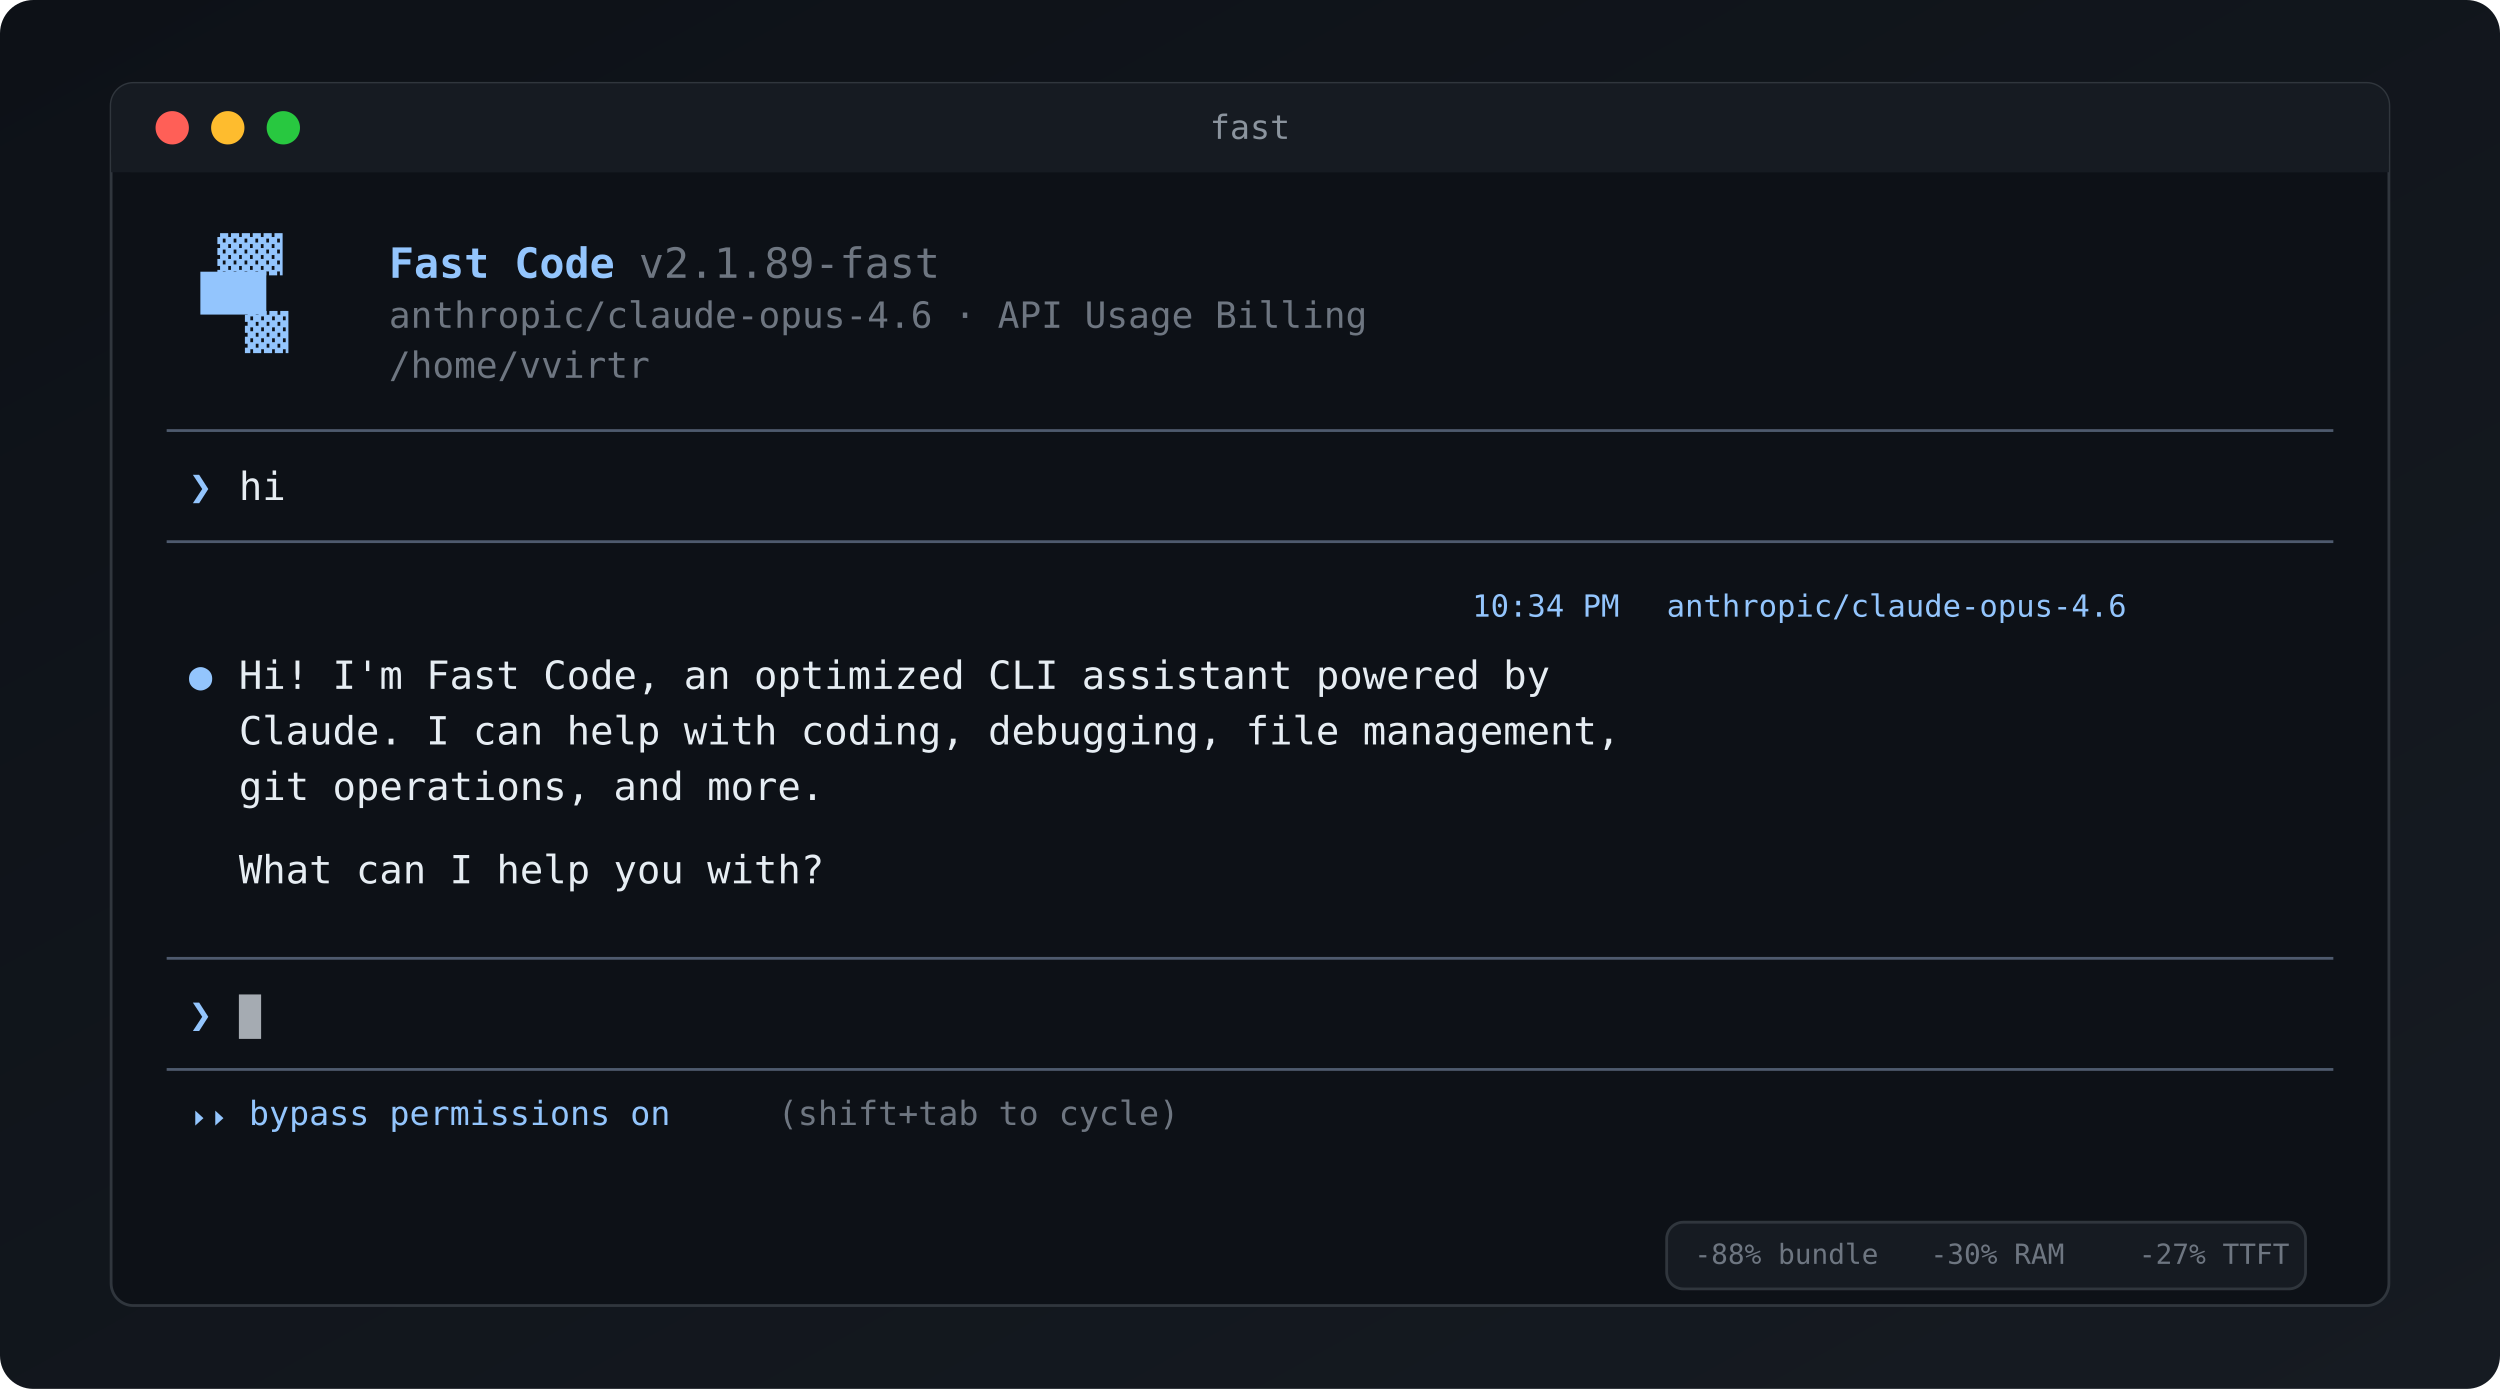
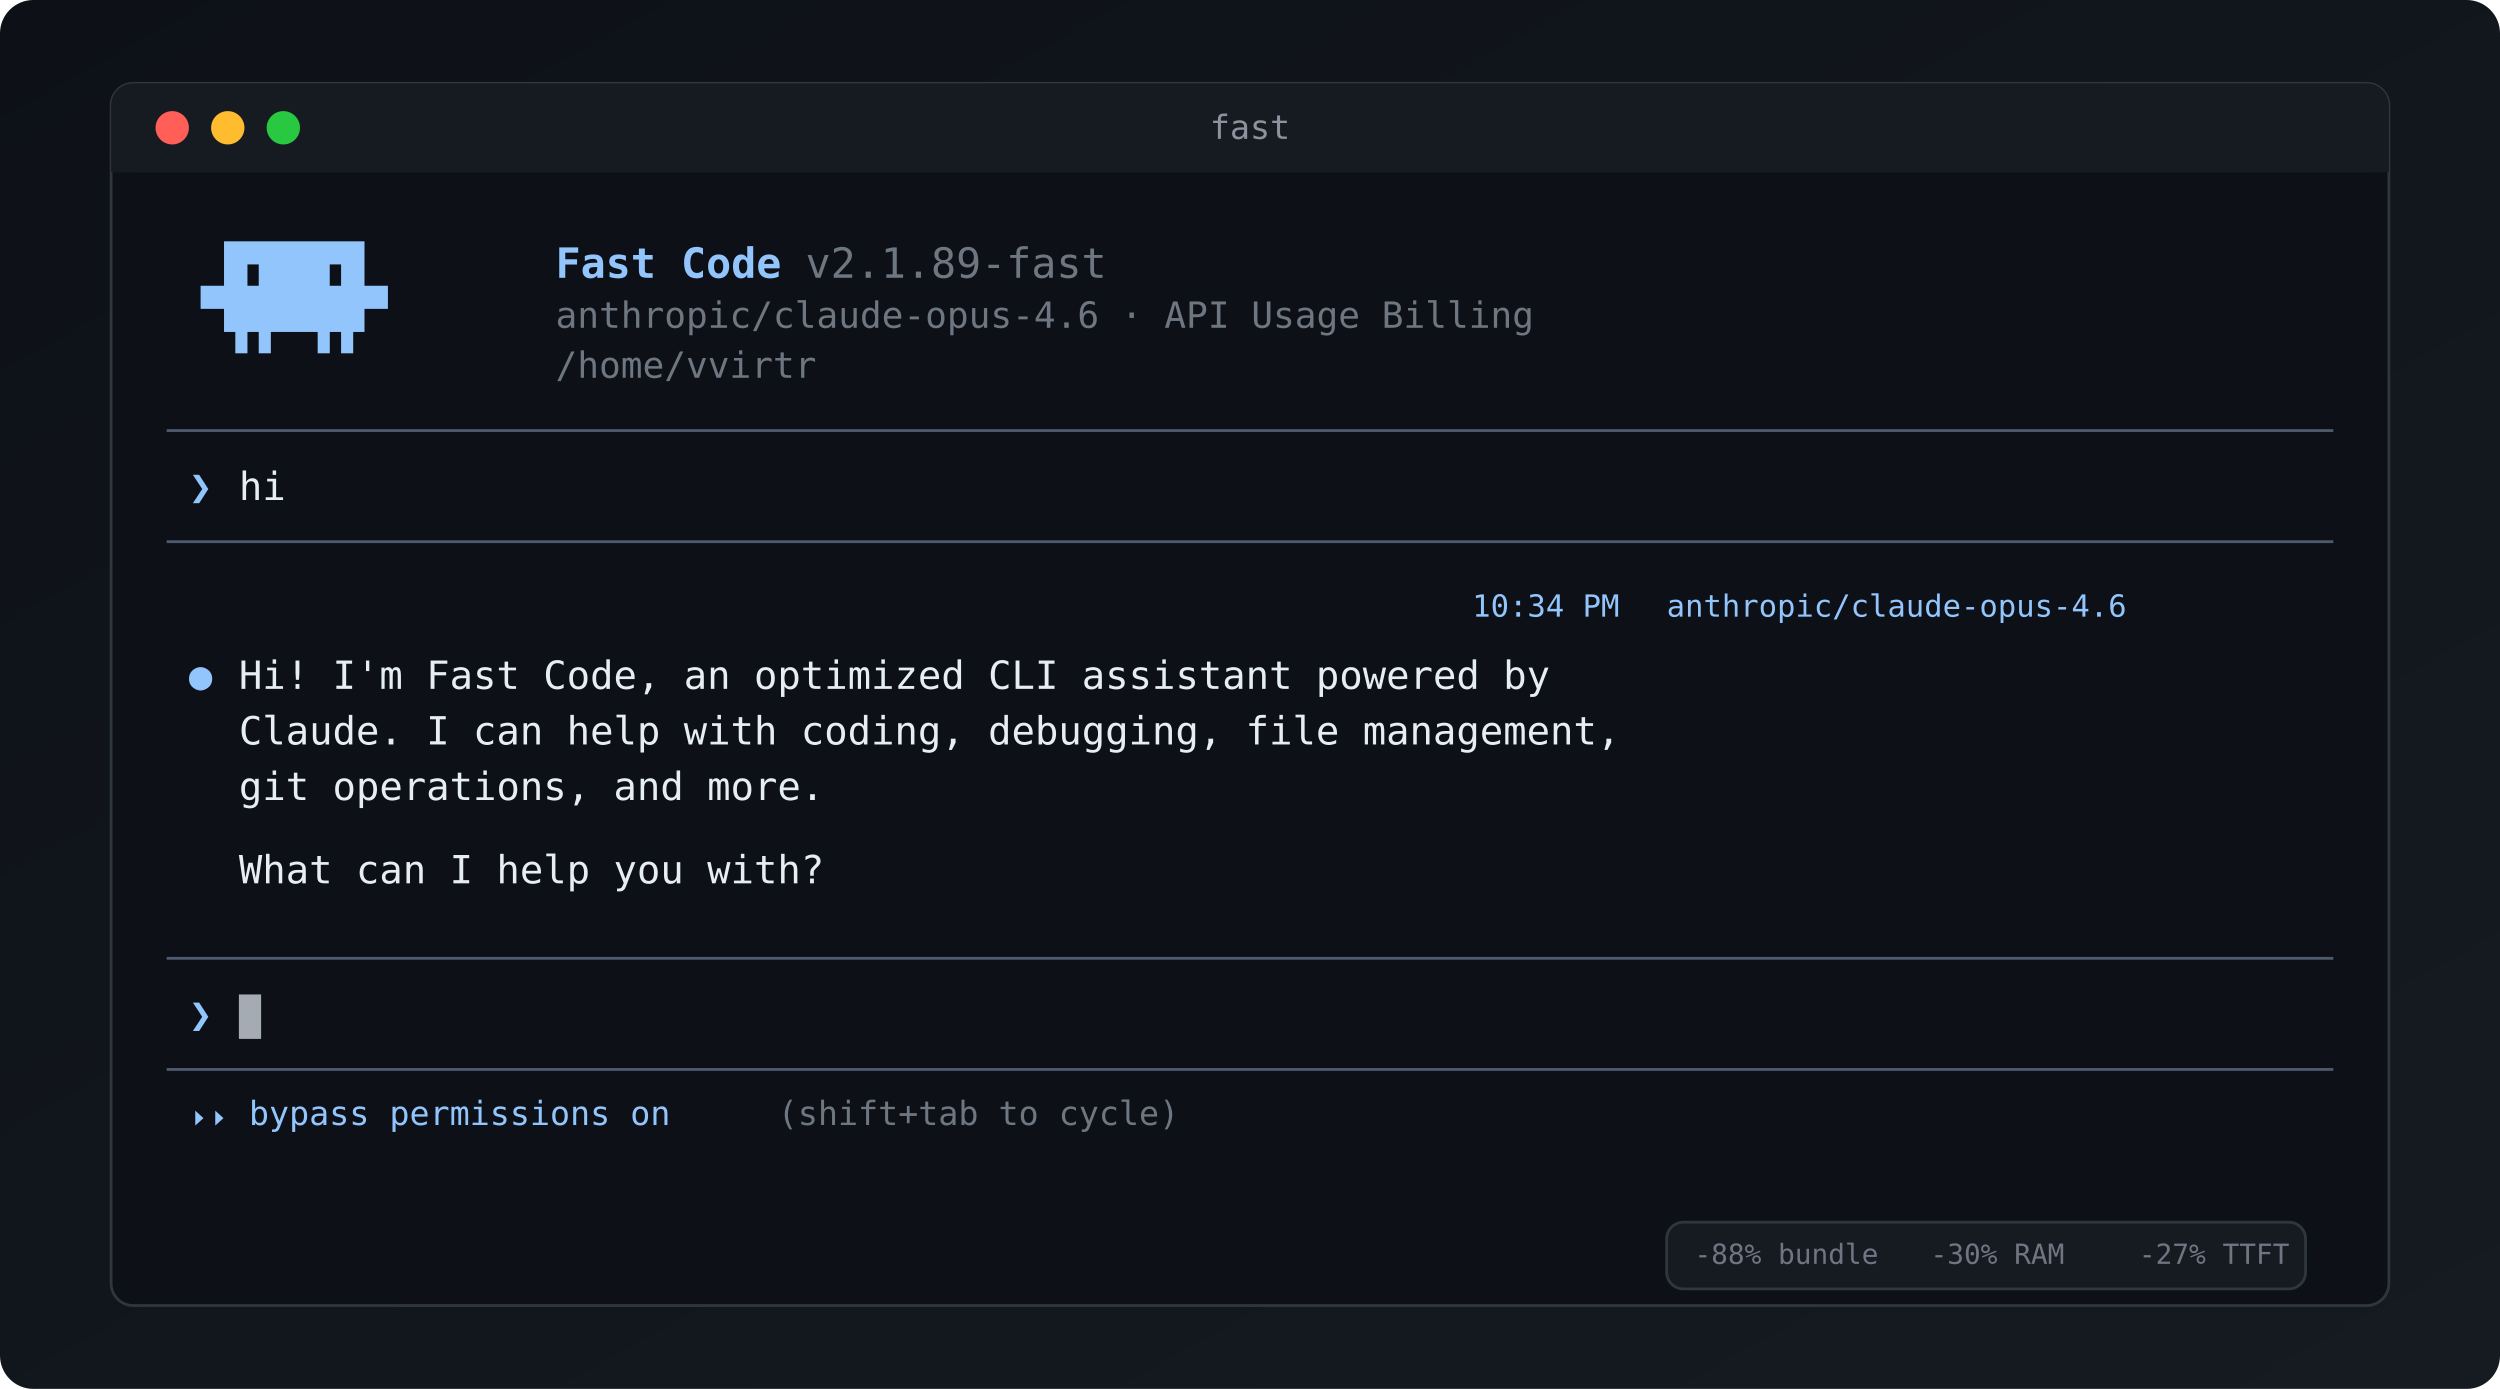
<svg xmlns="http://www.w3.org/2000/svg" viewBox="0 0 900 500" width="900" height="500">
  <defs>
    <linearGradient id="bg" x1="0%" y1="0%" x2="100%" y2="100%">
      <stop offset="0%" style="stop-color:#0d1117" />
      <stop offset="100%" style="stop-color:#161b22" />
    </linearGradient>
  </defs>
  <rect width="900" height="500" fill="url(#bg)" rx="12" />
  <rect x="40" y="30" width="820" height="440" rx="8" fill="#0d1117" stroke="#30363d" stroke-width="1" />
  <rect x="40" y="30" width="820" height="32" rx="8" fill="#161b22" />
  <rect x="40" y="54" width="820" height="8" fill="#161b22" />
  <circle cx="62" cy="46" r="6" fill="#ff5f57" />
  <circle cx="82" cy="46" r="6" fill="#febc2e" />
  <circle cx="102" cy="46" r="6" fill="#28c840" />
  <text x="450" y="50" text-anchor="middle" fill="#8b949e" font-family="monospace" font-size="12">fast</text>
-   <text x="90" y="96" text-anchor="middle" fill="#93c5fd" font-family="monospace" font-size="13" font-weight="bold">▓▓▓</text>
-   <text x="84" y="110" text-anchor="middle" fill="#93c5fd" font-family="monospace" font-size="13" font-weight="bold">███</text>
-   <text x="96" y="124" text-anchor="middle" fill="#93c5fd" font-family="monospace" font-size="13" font-weight="bold">▓▓</text>
-   <text x="140" y="100" fill="#93c5fd" font-family="monospace" font-size="15" font-weight="bold">Fast Code</text>
-   <text x="230" y="100" fill="#6e7681" font-family="monospace" font-size="15"> v2.1.89-fast</text>
-   <text x="140" y="118" fill="#6e7681" font-family="monospace" font-size="13">anthropic/claude-opus-4.6 · API Usage Billing</text>
-   <text x="140" y="136" fill="#6e7681" font-family="monospace" font-size="13">/home/vvirtr</text>
+   <text x="68" y="100" fill="#93c5fd" font-family="monospace" font-size="14" xml:space="preserve"> ▐▛███▜▌</text>
+   <text x="68" y="116" fill="#93c5fd" font-family="monospace" font-size="14" xml:space="preserve">▝▜█████▛▘</text>
+   <text x="68" y="132" fill="#93c5fd" font-family="monospace" font-size="14" xml:space="preserve">  ▘▘ ▝▝</text>
+   <text x="200" y="100" fill="#93c5fd" font-family="monospace" font-size="15" font-weight="bold">Fast Code</text>
+   <text x="290" y="100" fill="#6e7681" font-family="monospace" font-size="15"> v2.1.89-fast</text>
+   <text x="200" y="118" fill="#6e7681" font-family="monospace" font-size="13">anthropic/claude-opus-4.6 · API Usage Billing</text>
+   <text x="200" y="136" fill="#6e7681" font-family="monospace" font-size="13">/home/vvirtr</text>
  <line x1="60" y1="155" x2="840" y2="155" stroke="#afc8f0" stroke-width="1" opacity="0.4" />
  <text x="68" y="180" fill="#93c5fd" font-family="monospace" font-size="14">❯</text>
  <text x="86" y="180" fill="#e6edf3" font-family="monospace" font-size="14">hi</text>
  <line x1="60" y1="195" x2="840" y2="195" stroke="#afc8f0" stroke-width="1" opacity="0.4" />
  <text x="530" y="222" fill="#93c5fd" font-family="monospace" font-size="11">10:34 PM</text>
  <text x="600" y="222" fill="#93c5fd" font-family="monospace" font-size="11">anthropic/claude-opus-4.6</text>
  <text x="68" y="248" fill="#93c5fd" font-family="monospace" font-size="14">●</text>
  <text x="86" y="248" fill="#e6edf3" font-family="monospace" font-size="14">Hi! I'm Fast Code, an optimized CLI assistant powered by</text>
  <text x="86" y="268" fill="#e6edf3" font-family="monospace" font-size="14">Claude. I can help with coding, debugging, file management,</text>
  <text x="86" y="288" fill="#e6edf3" font-family="monospace" font-size="14">git operations, and more.</text>
  <text x="86" y="318" fill="#e6edf3" font-family="monospace" font-size="14">What can I help you with?</text>
  <line x1="60" y1="345" x2="840" y2="345" stroke="#afc8f0" stroke-width="1" opacity="0.4" />
  <text x="68" y="370" fill="#93c5fd" font-family="monospace" font-size="14">❯</text>
  <rect x="86" y="358" width="8" height="16" fill="#e6edf3" opacity="0.7" />
  <line x1="60" y1="385" x2="840" y2="385" stroke="#afc8f0" stroke-width="1" opacity="0.4" />
  <text x="68" y="405" fill="#93c5fd" font-family="monospace" font-size="12">⏵⏵ bypass permissions on</text>
  <text x="280" y="405" fill="#6e7681" font-family="monospace" font-size="12">(shift+tab to cycle)</text>
  <rect x="600" y="440" width="230" height="24" rx="6" fill="#161b22" stroke="#30363d" stroke-width="1" />
  <text x="610" y="455" fill="#6e7681" font-family="monospace" font-size="10">-88% bundle</text>
  <text x="695" y="455" fill="#6e7681" font-family="monospace" font-size="10">-30% RAM</text>
  <text x="770" y="455" fill="#6e7681" font-family="monospace" font-size="10">-27% TTFT</text>
</svg>
